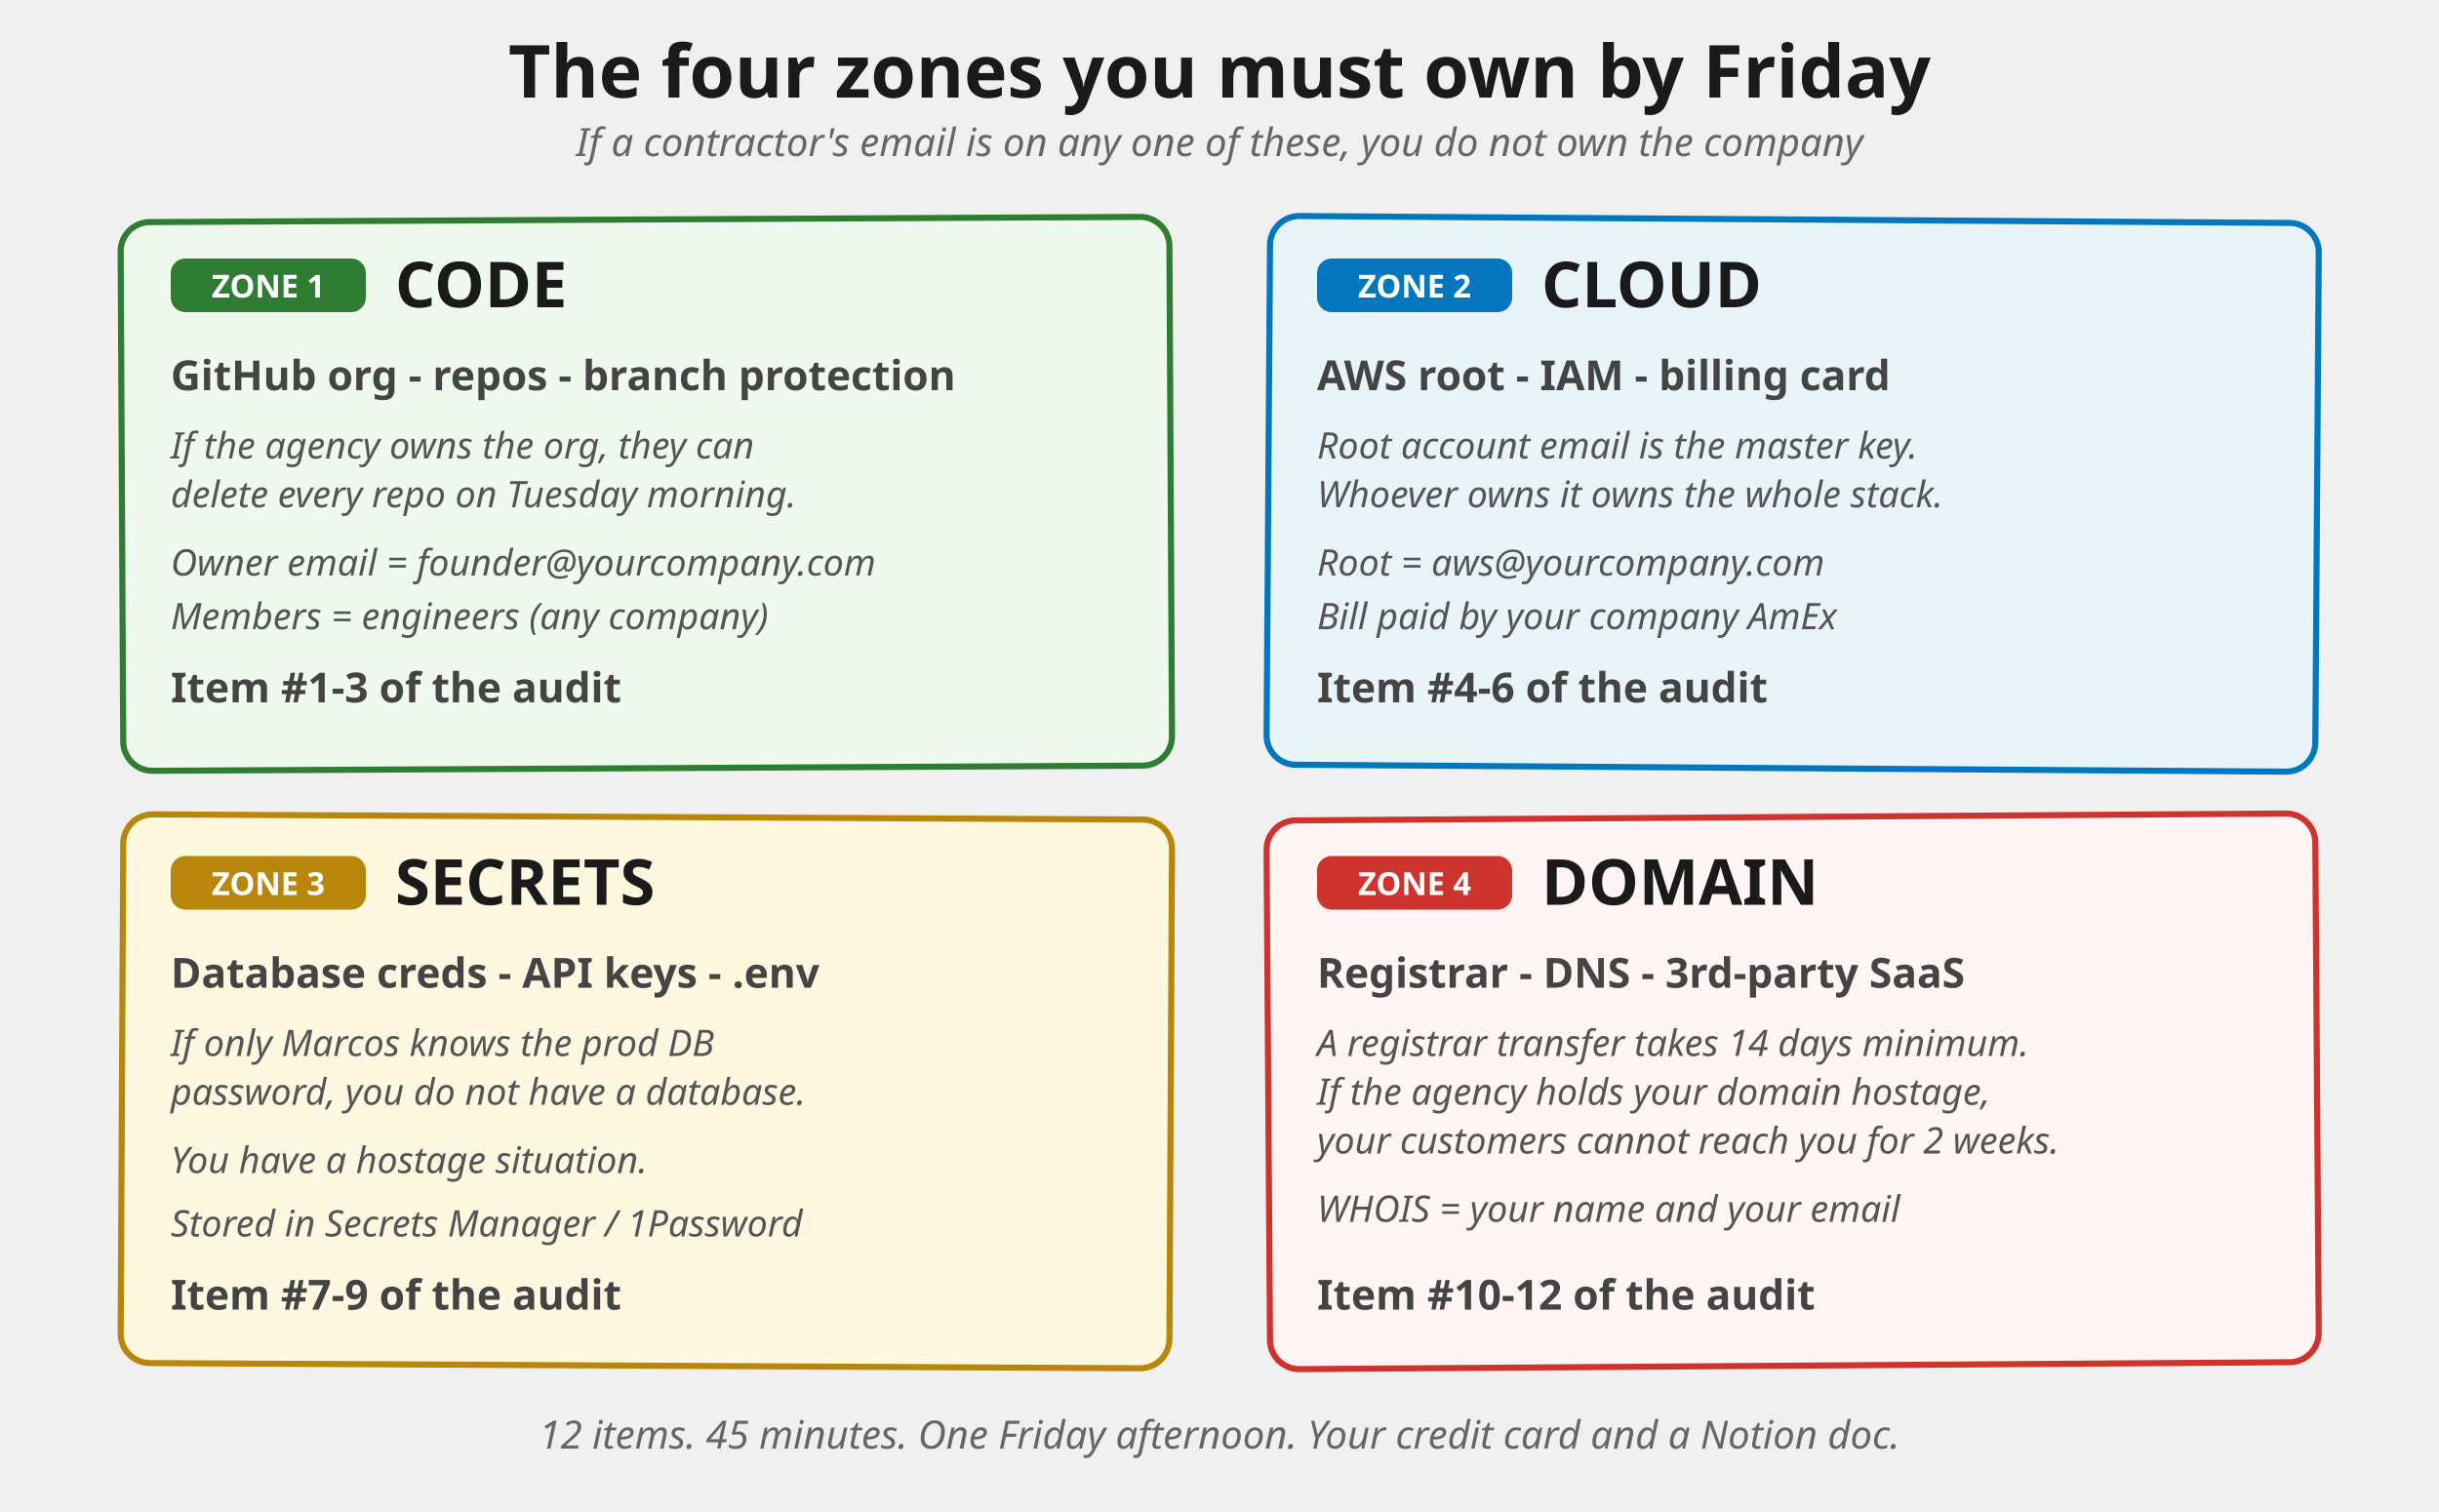
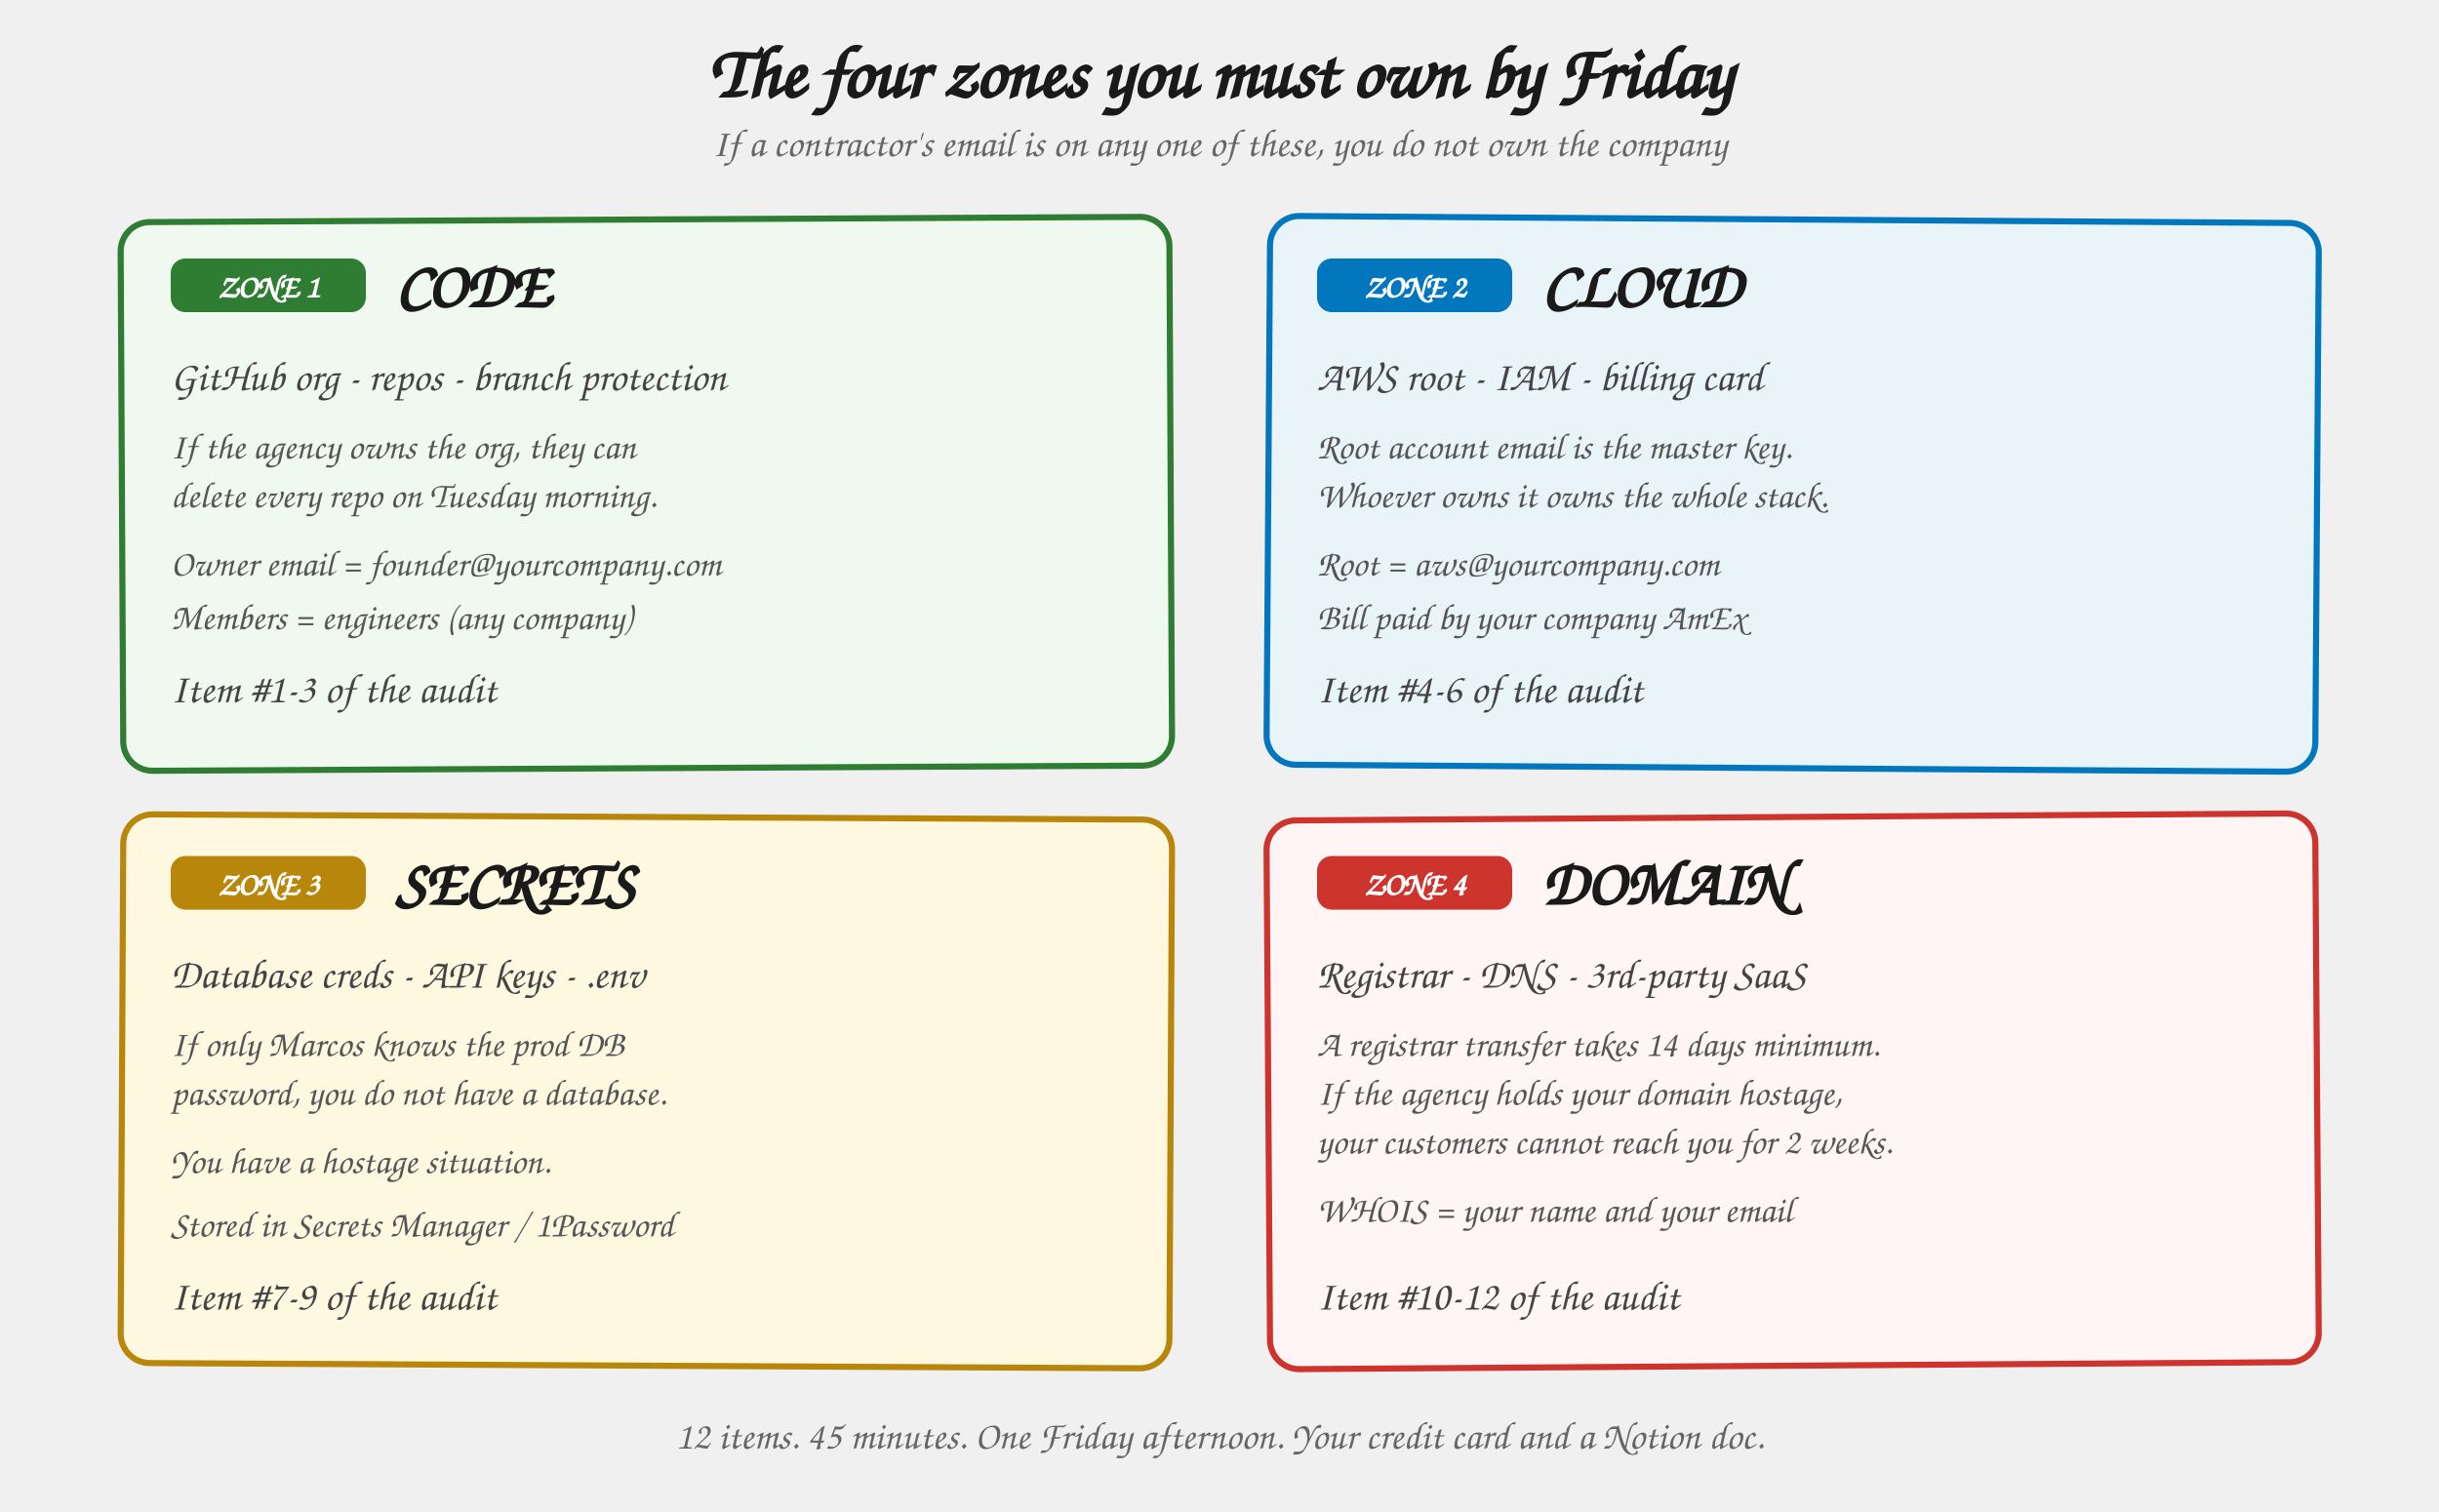
<svg xmlns="http://www.w3.org/2000/svg" viewBox="0 0 1000 620" role="img" aria-labelledby="zones-title">
  <defs>
    <style>
-       .zone-title  { font-family: "Segoe UI", system-ui, -apple-system, sans-serif; font-size: 26px; fill: #1a1a1a; font-weight: 700; }
-       .zone-sub    { font-family: "Segoe UI", system-ui, -apple-system, sans-serif; font-size: 17px; fill: #444; font-weight: 600; }
-       .zone-note   { font-family: "Segoe UI", system-ui, -apple-system, sans-serif; font-size: 15px; fill: #555; font-style: italic; }
-       .header      { font-family: "Segoe UI", system-ui, -apple-system, sans-serif; font-size: 30px; fill: #1a1a1a; font-weight: 700; }
-       .caption     { font-family: "Segoe UI", system-ui, -apple-system, sans-serif; font-size: 16px; fill: #666; font-style: italic; }
-       .badge       { font-family: "Segoe UI", system-ui, -apple-system, sans-serif; font-size: 13px; fill: #fff; font-weight: 700; }
+       .zone-title  { font-family: "Caveat", "Patrick Hand", "Comic Sans MS", cursive; font-size: 26px; fill: #1a1a1a; font-weight: 700; }
+       .zone-sub    { font-family: "Caveat", "Patrick Hand", "Comic Sans MS", cursive; font-size: 17px; fill: #444; font-weight: 600; }
+       .zone-note   { font-family: "Caveat", "Patrick Hand", "Comic Sans MS", cursive; font-size: 15px; fill: #555; font-style: italic; }
+       .header      { font-family: "Caveat", "Patrick Hand", "Comic Sans MS", cursive; font-size: 30px; fill: #1a1a1a; font-weight: 700; }
+       .caption     { font-family: "Caveat", "Patrick Hand", "Comic Sans MS", cursive; font-size: 16px; fill: #666; font-style: italic; }
+       .badge       { font-family: "Caveat", "Patrick Hand", "Comic Sans MS", cursive; font-size: 13px; fill: #fff; font-weight: 700; }
      .zone-code   { fill: #f0f9f0; stroke: #2e7d32; stroke-width: 2.5; stroke-linejoin: round; }
      .zone-cloud  { fill: #e8f4f8; stroke: #0277bd; stroke-width: 2.5; stroke-linejoin: round; }
      .zone-sec    { fill: #fff8e1; stroke: #b8860b; stroke-width: 2.5; stroke-linejoin: round; }
      .zone-dom    { fill: #fff5f5; stroke: #cc342d; stroke-width: 2.5; stroke-linejoin: round; }
      .pill-code   { fill: #2e7d32; }
      .pill-cloud  { fill: #0277bd; }
      .pill-sec    { fill: #b8860b; }
      .pill-dom    { fill: #cc342d; }
      .arrow       { stroke: #888; stroke-width: 2; fill: none; stroke-dasharray: 5 4; }
    </style>
  </defs>
  <text x="500" y="40" class="header" text-anchor="middle">The four zones you must own by Friday</text>
  <text x="500" y="64" class="caption" text-anchor="middle">If a contractor's email is on any one of these, you do not own the company</text>
  <rect x="50" y="90" width="430" height="225" rx="12" class="zone-code" transform="rotate(-0.3 265 203)" />
  <rect x="70" y="106" width="80" height="22" rx="6" class="pill-code" />
  <text x="110" y="122" class="badge" text-anchor="middle">ZONE 1</text>
  <text x="162" y="126" class="zone-title">CODE</text>
  <text x="70" y="160" class="zone-sub">GitHub org - repos - branch protection</text>
  <text x="70" y="188" class="zone-note">If the agency owns the org, they can</text>
  <text x="70" y="208" class="zone-note">delete every repo on Tuesday morning.</text>
  <text x="70" y="236" class="zone-note">Owner email = founder@yourcompany.com</text>
  <text x="70" y="258" class="zone-note">Members = engineers (any company)</text>
  <text x="70" y="288" class="zone-sub">Item #1-3 of the audit</text>
  <rect x="520" y="90" width="430" height="225" rx="12" class="zone-cloud" transform="rotate(0.4 735 203)" />
  <rect x="540" y="106" width="80" height="22" rx="6" class="pill-cloud" />
  <text x="580" y="122" class="badge" text-anchor="middle">ZONE 2</text>
  <text x="632" y="126" class="zone-title">CLOUD</text>
  <text x="540" y="160" class="zone-sub">AWS root - IAM - billing card</text>
  <text x="540" y="188" class="zone-note">Root account email is the master key.</text>
  <text x="540" y="208" class="zone-note">Whoever owns it owns the whole stack.</text>
  <text x="540" y="236" class="zone-note">Root = aws@yourcompany.com</text>
  <text x="540" y="258" class="zone-note">Bill paid by your company AmEx</text>
  <text x="540" y="288" class="zone-sub">Item #4-6 of the audit</text>
  <rect x="50" y="335" width="430" height="225" rx="12" class="zone-sec" transform="rotate(0.3 265 448)" />
  <rect x="70" y="351" width="80" height="22" rx="6" class="pill-sec" />
  <text x="110" y="367" class="badge" text-anchor="middle">ZONE 3</text>
  <text x="162" y="371" class="zone-title">SECRETS</text>
  <text x="70" y="405" class="zone-sub">Database creds - API keys - .env</text>
  <text x="70" y="433" class="zone-note">If only Marcos knows the prod DB</text>
  <text x="70" y="453" class="zone-note">password, you do not have a database.</text>
  <text x="70" y="481" class="zone-note">You have a hostage situation.</text>
  <text x="70" y="507" class="zone-note">Stored in Secrets Manager / 1Password</text>
  <text x="70" y="537" class="zone-sub">Item #7-9 of the audit</text>
  <rect x="520" y="335" width="430" height="225" rx="12" class="zone-dom" transform="rotate(-0.4 735 448)" />
  <rect x="540" y="351" width="80" height="22" rx="6" class="pill-dom" />
  <text x="580" y="367" class="badge" text-anchor="middle">ZONE 4</text>
  <text x="632" y="371" class="zone-title">DOMAIN</text>
  <text x="540" y="405" class="zone-sub">Registrar - DNS - 3rd-party SaaS</text>
  <text x="540" y="433" class="zone-note">A registrar transfer takes 14 days minimum.</text>
  <text x="540" y="453" class="zone-note">If the agency holds your domain hostage,</text>
  <text x="540" y="473" class="zone-note">your customers cannot reach you for 2 weeks.</text>
  <text x="540" y="501" class="zone-note">WHOIS = your name and your email</text>
  <text x="540" y="537" class="zone-sub">Item #10-12 of the audit</text>
  <text x="500" y="594" class="caption" text-anchor="middle">12 items. 45 minutes. One Friday afternoon. Your credit card and a Notion doc.</text>
</svg>
